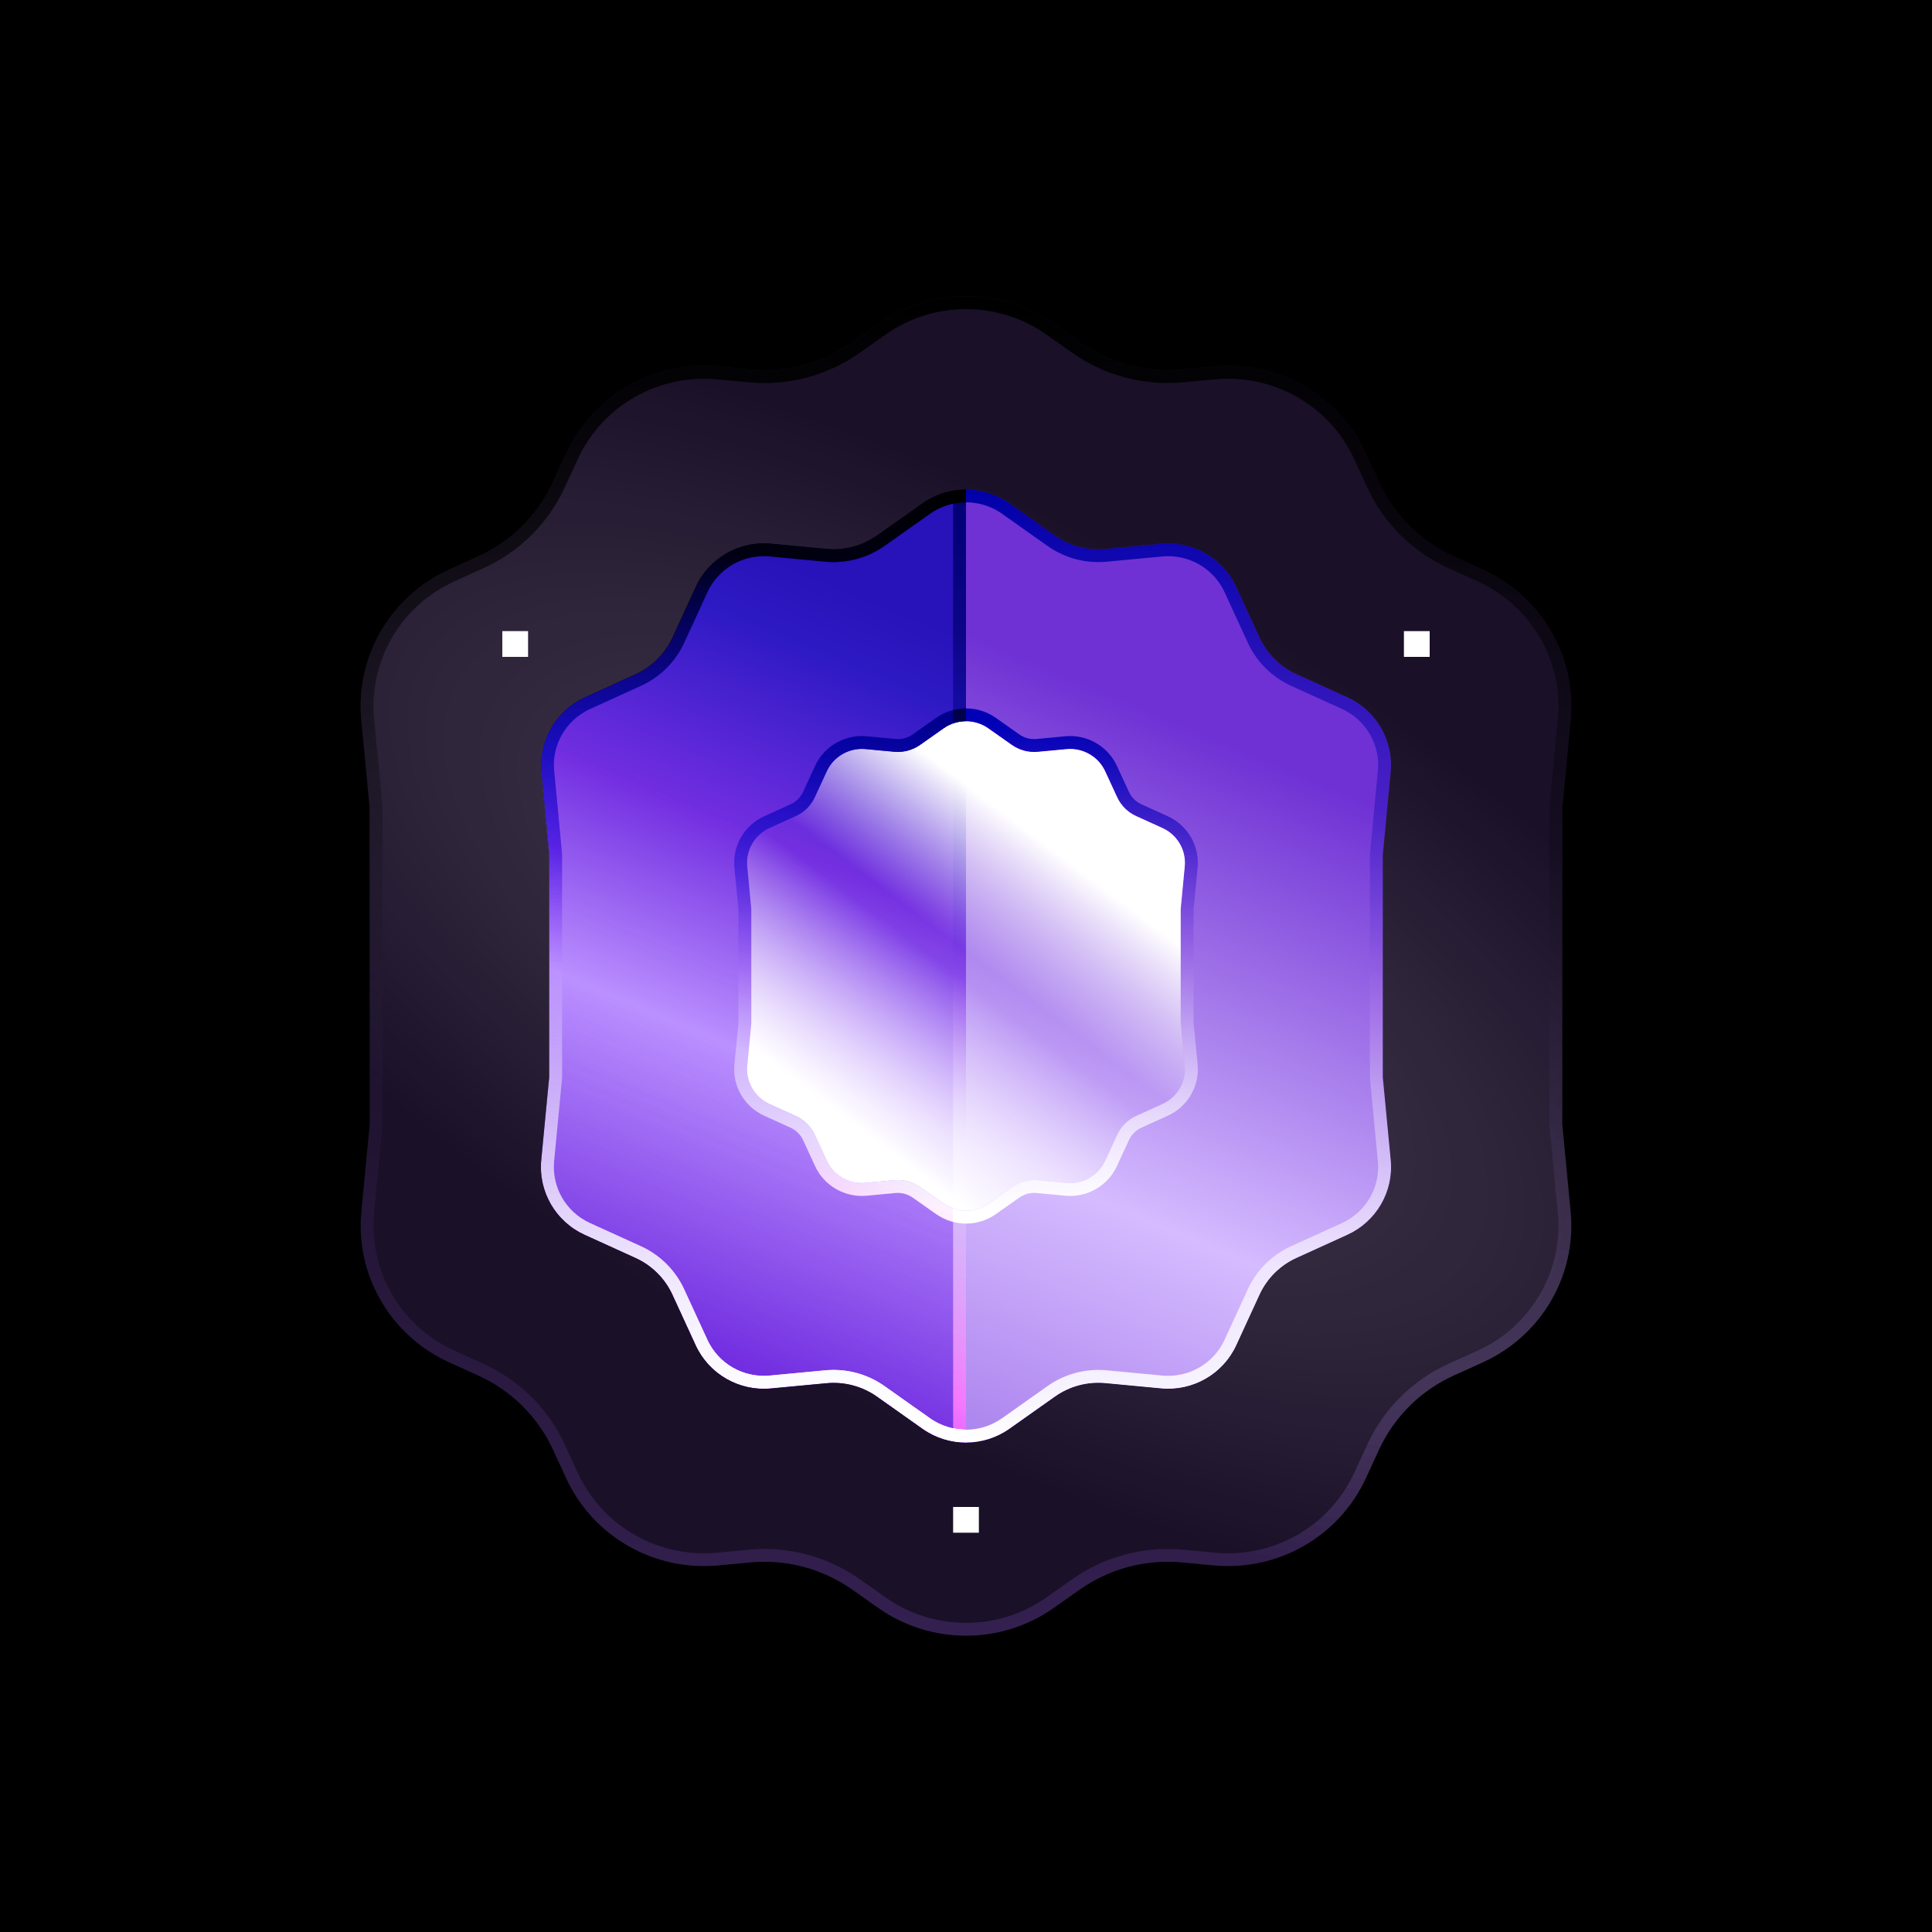
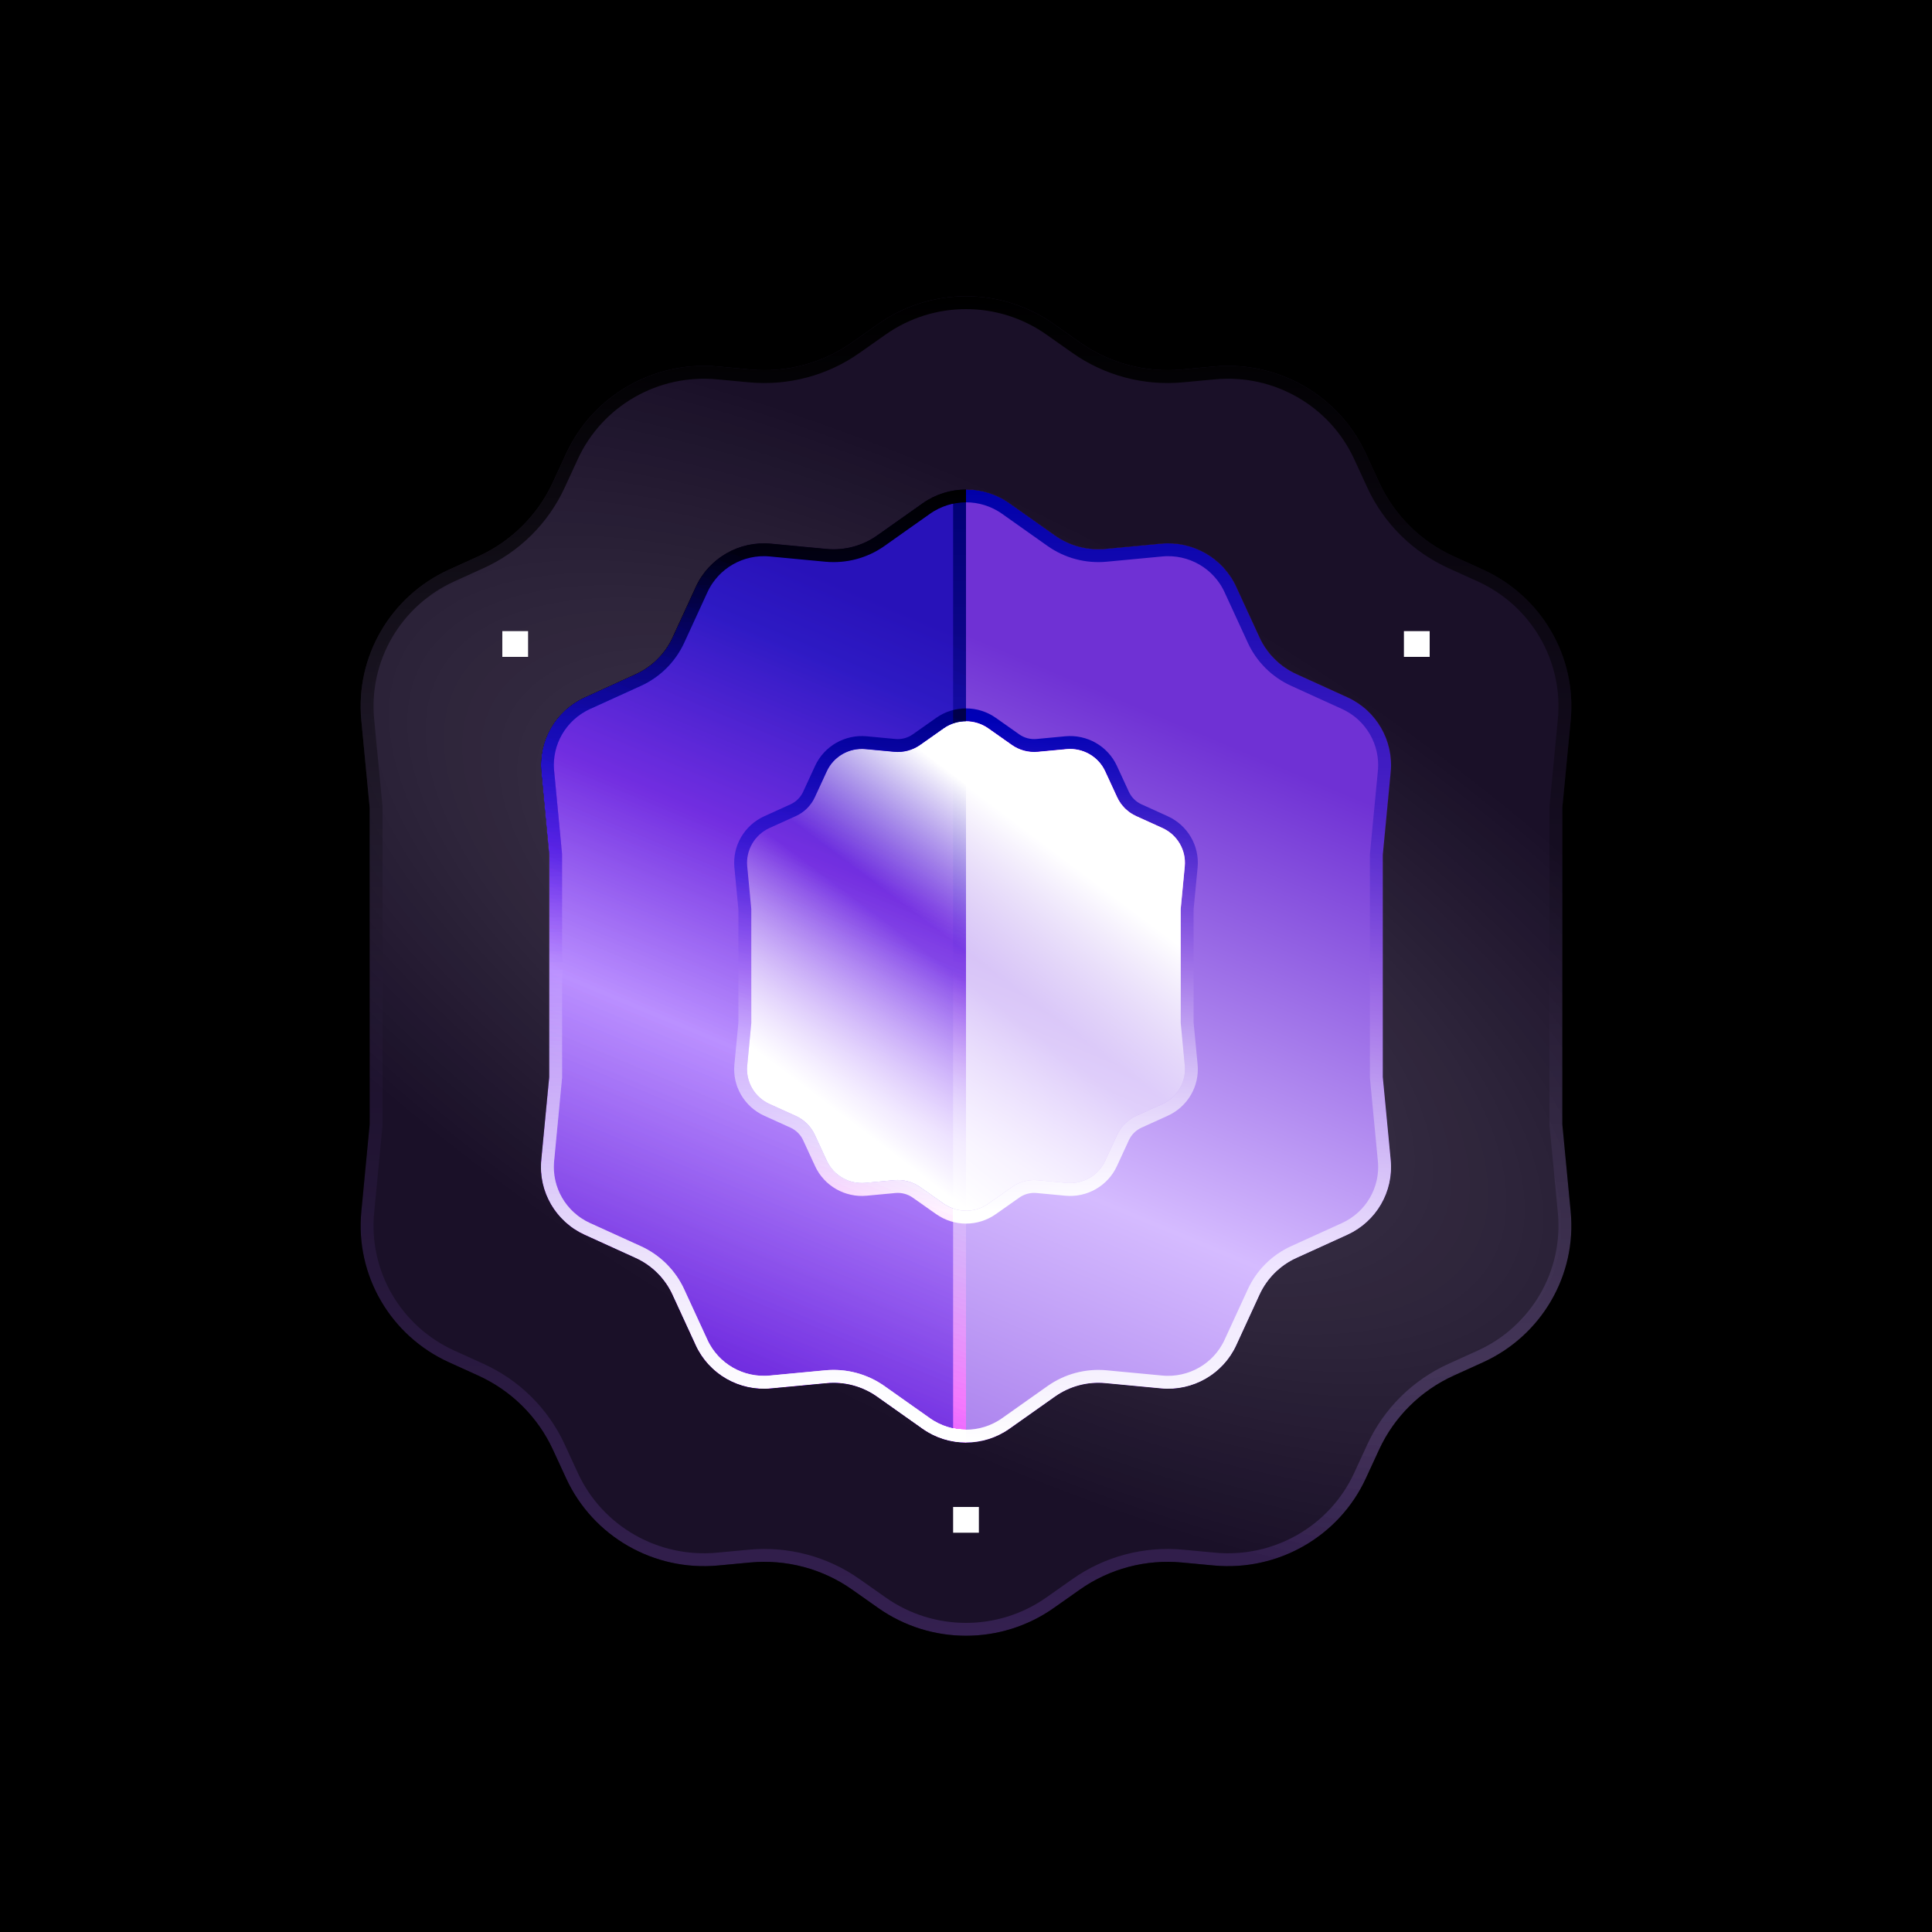
<svg xmlns="http://www.w3.org/2000/svg" width="150" height="150" viewBox="0 0 150 150" fill="none" data-name="E_2 Strong Hand">
  <defs>
    <radialGradient id="hb2r1" cx="0" cy="0" r="1" gradientUnits="userSpaceOnUse" gradientTransform="matrix(-23.127 26 -69.002 -42.26 75 75)">
      <stop stop-color="#FFFFFF" />
      <stop offset="1" stop-color="#FFFFFF" stop-opacity="0" />
    </radialGradient>
    <linearGradient id="hb2g3" x1="75" y1="23" x2="75" y2="127" gradientUnits="userSpaceOnUse">
      <stop offset="0" stop-color="#000000" />
      <stop offset="1" stop-color="#FFFFFF" />
    </linearGradient>
    <clipPath id="hb2c2">
      <path d="M75 23C77.388 23 79.778 23.719 81.818 25.158L83.837 26.581C86.139 28.205 88.954 28.953 91.766 28.687L94.232 28.456C99.219 27.987 103.958 30.7 106.042 35.216L107.072 37.448C108.247 39.996 110.307 42.039 112.877 43.203L115.129 44.225C119.684 46.29 122.42 50.99 121.947 55.933L121.299 62.701L121.299 87.299L121.947 94.067C122.42 99.011 119.684 103.71 115.129 105.775L112.877 106.797C110.307 107.962 108.247 110.004 107.072 112.552L106.042 114.784C103.958 119.3 99.219 122.013 94.232 121.544L91.766 121.313C88.954 121.048 86.139 121.795 83.837 123.419L81.818 124.842C79.778 126.281 77.388 127 75 127C72.612 127 70.222 126.281 68.182 124.842L66.163 123.419C63.861 121.795 61.046 121.048 58.234 121.313L55.768 121.544C50.781 122.013 46.042 119.3 43.958 114.784L42.928 112.552C41.753 110.004 39.693 107.962 37.123 106.797L34.871 105.775C30.316 103.71 27.58 99.011 28.053 94.067L28.701 87.299L28.701 62.701L28.053 55.933C27.58 50.99 30.316 46.29 34.871 44.225L37.123 43.203C39.693 42.039 41.753 39.996 42.928 37.448L43.958 35.216C46.042 30.7 50.781 27.987 55.768 28.456L58.234 28.687C61.046 28.953 63.861 28.205 66.163 26.581L68.182 25.158C70.222 23.719 72.612 23 75 23Z" />
    </clipPath>
    <linearGradient id="hb2l4" x1="95.483" y1="57.813" x2="61.136" y2="139.619" gradientUnits="userSpaceOnUse">
      <stop offset="0" stop-color="#6F31D4" />
      <stop offset="0.412" stop-color="#D5BBFF" />
      <stop offset="1" stop-color="#6F31D4" />
    </linearGradient>
    <linearGradient id="hb2g6" x1="75" y1="38" x2="75" y2="112" gradientUnits="userSpaceOnUse">
      <stop offset="0" stop-color="#000000" />
      <stop offset="1" stop-color="#FFFFFF" />
    </linearGradient>
    <clipPath id="hb2c5">
      <path d="M75 38C76.181 38 77.361 38.357 78.371 39.07L81.906 41.571C83.044 42.376 84.436 42.747 85.826 42.616L90.145 42.208C92.61 41.975 94.953 43.32 95.983 45.56L97.788 49.483C98.369 50.747 99.388 51.76 100.658 52.337L104.603 54.133C106.855 55.156 108.208 57.487 107.974 59.939L107.359 66.377L107.359 83.623L107.974 90.062C108.208 92.513 106.855 94.844 104.603 95.868L100.658 97.663C99.388 98.24 98.369 99.253 97.788 100.517L95.983 104.441C94.953 106.68 92.61 108.025 90.145 107.792L85.826 107.385C84.436 107.253 83.044 107.625 81.906 108.43L78.371 110.93C77.361 111.643 76.181 112 75 112C73.819 112 72.639 111.643 71.629 110.93L68.094 108.43C66.956 107.625 65.564 107.253 64.174 107.385L59.855 107.792C57.39 108.025 55.047 106.68 54.017 104.441L52.212 100.517C51.631 99.253 50.612 98.24 49.342 97.663L45.397 95.868C43.145 94.844 41.792 92.513 42.026 90.062L42.641 83.623L42.641 66.377L42.026 59.939C41.792 57.487 43.145 55.156 45.397 54.133L49.342 52.337C50.612 51.76 51.631 50.747 52.212 49.483L54.017 45.56C55.047 43.32 57.39 41.975 59.855 42.208L64.174 42.616C65.564 42.747 66.956 42.376 68.094 41.571L71.629 39.07C72.639 38.357 73.819 38 75 38Z" />
    </clipPath>
    <linearGradient id="hb2g8" x1="75" y1="38" x2="75" y2="112" gradientUnits="userSpaceOnUse">
      <stop offset="0" stop-color="#000000" />
      <stop offset="1" stop-color="#FFFFFF" />
    </linearGradient>
    <clipPath id="hb2c7">
      <path d="M75 112C73.819 112 72.639 111.643 71.629 110.93L68.094 108.43C66.956 107.625 65.564 107.253 64.174 107.385L59.855 107.792C57.39 108.025 55.047 106.68 54.017 104.441L52.212 100.517C51.631 99.253 50.612 98.24 49.342 97.663L45.397 95.868C43.145 94.844 41.792 92.513 42.026 90.062L42.641 83.623L42.641 66.377L42.026 59.939C41.792 57.487 43.145 55.156 45.397 54.133L49.342 52.337C50.612 51.76 51.631 50.747 52.212 49.483L54.017 45.56C55.047 43.32 57.39 41.975 59.855 42.208L64.174 42.616C65.564 42.747 66.956 42.376 68.094 41.571L71.629 39.07C72.639 38.357 73.819 38 75 38Z" />
    </clipPath>
    <linearGradient id="hb2q9" x1="82.446" y1="66.488" x2="66.602" y2="87.54" gradientUnits="userSpaceOnUse">
      <stop offset="0" stop-color="#FFFFFF" />
      <stop offset="0.395" stop-color="#FFFFFF" stop-opacity="0.01" />
      <stop offset="0.465" stop-color="#FFFFFF" stop-opacity="0.01" />
      <stop offset="1" stop-color="#FFFFFF" />
    </linearGradient>
    <linearGradient id="hb2g11" x1="75" y1="56" x2="75" y2="94" gradientUnits="userSpaceOnUse">
      <stop offset="0" stop-color="#000000" />
      <stop offset="1" stop-color="#FFFFFF" />
    </linearGradient>
    <clipPath id="hb2c10">
      <path d="M-10 -10H160V160H-10ZM75 56C75.608 56 76.216 56.183 76.737 56.55L78.558 57.834C79.144 58.247 79.861 58.438 80.577 58.37L82.802 58.161C84.072 58.041 85.279 58.732 85.809 59.882L86.739 61.897C87.039 62.546 87.563 63.066 88.218 63.362L90.25 64.284C91.41 64.81 92.107 66.007 91.986 67.266L91.67 70.572L91.67 79.428L91.986 82.735C92.107 83.993 91.41 85.19 90.25 85.716L88.218 86.638C87.563 86.934 87.039 87.454 86.739 88.103L85.809 90.118C85.279 91.268 84.072 91.959 82.802 91.839L80.577 91.63C79.861 91.562 79.144 91.753 78.558 92.167L76.737 93.45C76.216 93.817 75.608 94 75 94C74.392 94 73.784 93.817 73.263 93.45L71.442 92.167C70.856 91.753 70.139 91.562 69.423 91.63L67.198 91.839C65.928 91.959 64.721 91.268 64.191 90.118L63.261 88.103C62.961 87.454 62.437 86.934 61.782 86.638L59.75 85.716C58.59 85.19 57.893 83.993 58.014 82.735L58.33 79.428L58.33 70.572L58.014 67.266C57.893 66.007 58.59 64.81 59.75 64.284L61.782 63.362C62.437 63.066 62.961 62.546 63.261 61.897L64.191 59.882C64.721 58.732 65.928 58.041 67.198 58.161L69.423 58.37C70.139 58.438 70.856 58.247 71.442 57.834L73.263 56.55C73.784 56.183 74.392 56 75 56Z" clip-rule="evenodd" fill-rule="evenodd" />
    </clipPath>
  </defs>
  <rect width="150" height="150" fill="#000000" data-l="bg" />
  <path d="M75 23C77.388 23 79.778 23.719 81.818 25.158L83.837 26.581C86.139 28.205 88.954 28.953 91.766 28.687L94.232 28.456C99.219 27.987 103.958 30.7 106.042 35.216L107.072 37.448C108.247 39.996 110.307 42.039 112.877 43.203L115.129 44.225C119.684 46.29 122.42 50.99 121.947 55.933L121.299 62.701L121.299 87.299L121.947 94.067C122.42 99.011 119.684 103.71 115.129 105.775L112.877 106.797C110.307 107.962 108.247 110.004 107.072 112.552L106.042 114.784C103.958 119.3 99.219 122.013 94.232 121.544L91.766 121.313C88.954 121.048 86.139 121.795 83.837 123.419L81.818 124.842C79.778 126.281 77.388 127 75 127C72.612 127 70.222 126.281 68.182 124.842L66.163 123.419C63.861 121.795 61.046 121.048 58.234 121.313L55.768 121.544C50.781 122.013 46.042 119.3 43.958 114.784L42.928 112.552C41.753 110.004 39.693 107.962 37.123 106.797L34.871 105.775C30.316 103.71 27.58 99.011 28.053 94.067L28.701 87.299L28.701 62.701L28.053 55.933C27.58 50.99 30.316 46.29 34.871 44.225L37.123 43.203C39.693 42.039 41.753 39.996 42.928 37.448L43.958 35.216C46.042 30.7 50.781 27.987 55.768 28.456L58.234 28.687C61.046 28.953 63.861 28.205 66.163 26.581L68.182 25.158C70.222 23.719 72.612 23 75 23Z" fill="#A269FF" fill-opacity="0.16" data-n="1" data-l="Plate" />
  <path d="M75 23C77.388 23 79.778 23.719 81.818 25.158L83.837 26.581C86.139 28.205 88.954 28.953 91.766 28.687L94.232 28.456C99.219 27.987 103.958 30.7 106.042 35.216L107.072 37.448C108.247 39.996 110.307 42.039 112.877 43.203L115.129 44.225C119.684 46.29 122.42 50.99 121.947 55.933L121.299 62.701L121.299 87.299L121.947 94.067C122.42 99.011 119.684 103.71 115.129 105.775L112.877 106.797C110.307 107.962 108.247 110.004 107.072 112.552L106.042 114.784C103.958 119.3 99.219 122.013 94.232 121.544L91.766 121.313C88.954 121.048 86.139 121.795 83.837 123.419L81.818 124.842C79.778 126.281 77.388 127 75 127C72.612 127 70.222 126.281 68.182 124.842L66.163 123.419C63.861 121.795 61.046 121.048 58.234 121.313L55.768 121.544C50.781 122.013 46.042 119.3 43.958 114.784L42.928 112.552C41.753 110.004 39.693 107.962 37.123 106.797L34.871 105.775C30.316 103.71 27.58 99.011 28.053 94.067L28.701 87.299L28.701 62.701L28.053 55.933C27.58 50.99 30.316 46.29 34.871 44.225L37.123 43.203C39.693 42.039 41.753 39.996 42.928 37.448L43.958 35.216C46.042 30.7 50.781 27.987 55.768 28.456L58.234 28.687C61.046 28.953 63.861 28.205 66.163 26.581L68.182 25.158C70.222 23.719 72.612 23 75 23Z" fill="url(#hb2r1)" fill-opacity="0.2" data-n="1" data-l="Plate" />
  <path d="M75 23C77.388 23 79.778 23.719 81.818 25.158L83.837 26.581C86.139 28.205 88.954 28.953 91.766 28.687L94.232 28.456C99.219 27.987 103.958 30.7 106.042 35.216L107.072 37.448C108.247 39.996 110.307 42.039 112.877 43.203L115.129 44.225C119.684 46.29 122.42 50.99 121.947 55.933L121.299 62.701L121.299 87.299L121.947 94.067C122.42 99.011 119.684 103.71 115.129 105.775L112.877 106.797C110.307 107.962 108.247 110.004 107.072 112.552L106.042 114.784C103.958 119.3 99.219 122.013 94.232 121.544L91.766 121.313C88.954 121.048 86.139 121.795 83.837 123.419L81.818 124.842C79.778 126.281 77.388 127 75 127C72.612 127 70.222 126.281 68.182 124.842L66.163 123.419C63.861 121.795 61.046 121.048 58.234 121.313L55.768 121.544C50.781 122.013 46.042 119.3 43.958 114.784L42.928 112.552C41.753 110.004 39.693 107.962 37.123 106.797L34.871 105.775C30.316 103.71 27.58 99.011 28.053 94.067L28.701 87.299L28.701 62.701L28.053 55.933C27.58 50.99 30.316 46.29 34.871 44.225L37.123 43.203C39.693 42.039 41.753 39.996 42.928 37.448L43.958 35.216C46.042 30.7 50.781 27.987 55.768 28.456L58.234 28.687C61.046 28.953 63.861 28.205 66.163 26.581L68.182 25.158C70.222 23.719 72.612 23 75 23Z" fill="none" stroke="url(#hb2g3)" stroke-width="2" clip-path="url(#hb2c2)" style="mix-blend-mode:overlay" data-n="1" data-l="Plate" />
  <path d="M75 38C76.181 38 77.361 38.357 78.371 39.07L81.906 41.571C83.044 42.376 84.436 42.747 85.826 42.616L90.145 42.208C92.61 41.975 94.953 43.32 95.983 45.56L97.788 49.483C98.369 50.747 99.388 51.76 100.658 52.337L104.603 54.133C106.855 55.156 108.208 57.487 107.974 59.939L107.359 66.377L107.359 83.623L107.974 90.062C108.208 92.513 106.855 94.844 104.603 95.868L100.658 97.663C99.388 98.24 98.369 99.253 97.788 100.517L95.983 104.441C94.953 106.68 92.61 108.025 90.145 107.792L85.826 107.385C84.436 107.253 83.044 107.625 81.906 108.43L78.371 110.93C77.361 111.643 76.181 112 75 112C73.819 112 72.639 111.643 71.629 110.93L68.094 108.43C66.956 107.625 65.564 107.253 64.174 107.385L59.855 107.792C57.39 108.025 55.047 106.68 54.017 104.441L52.212 100.517C51.631 99.253 50.612 98.24 49.342 97.663L45.397 95.868C43.145 94.844 41.792 92.513 42.026 90.062L42.641 83.623L42.641 66.377L42.026 59.939C41.792 57.487 43.145 55.156 45.397 54.133L49.342 52.337C50.612 51.76 51.631 50.747 52.212 49.483L54.017 45.56C55.047 43.32 57.39 41.975 59.855 42.208L64.174 42.616C65.564 42.747 66.956 42.376 68.094 41.571L71.629 39.07C72.639 38.357 73.819 38 75 38Z" fill="url(#hb2l4)" data-n="2" data-l="Gem" />
  <path d="M75 38C76.181 38 77.361 38.357 78.371 39.07L81.906 41.571C83.044 42.376 84.436 42.747 85.826 42.616L90.145 42.208C92.61 41.975 94.953 43.32 95.983 45.56L97.788 49.483C98.369 50.747 99.388 51.76 100.658 52.337L104.603 54.133C106.855 55.156 108.208 57.487 107.974 59.939L107.359 66.377L107.359 83.623L107.974 90.062C108.208 92.513 106.855 94.844 104.603 95.868L100.658 97.663C99.388 98.24 98.369 99.253 97.788 100.517L95.983 104.441C94.953 106.68 92.61 108.025 90.145 107.792L85.826 107.385C84.436 107.253 83.044 107.625 81.906 108.43L78.371 110.93C77.361 111.643 76.181 112 75 112C73.819 112 72.639 111.643 71.629 110.93L68.094 108.43C66.956 107.625 65.564 107.253 64.174 107.385L59.855 107.792C57.39 108.025 55.047 106.68 54.017 104.441L52.212 100.517C51.631 99.253 50.612 98.24 49.342 97.663L45.397 95.868C43.145 94.844 41.792 92.513 42.026 90.062L42.641 83.623L42.641 66.377L42.026 59.939C41.792 57.487 43.145 55.156 45.397 54.133L49.342 52.337C50.612 51.76 51.631 50.747 52.212 49.483L54.017 45.56C55.047 43.32 57.39 41.975 59.855 42.208L64.174 42.616C65.564 42.747 66.956 42.376 68.094 41.571L71.629 39.07C72.639 38.357 73.819 38 75 38Z" fill="none" stroke="url(#hb2g6)" stroke-width="2" clip-path="url(#hb2c5)" style="mix-blend-mode:overlay" data-n="2" data-l="Gem" />
  <path d="M75 112C73.819 112 72.639 111.643 71.629 110.93L68.094 108.43C66.956 107.625 65.564 107.253 64.174 107.385L59.855 107.792C57.39 108.025 55.047 106.68 54.017 104.441L52.212 100.517C51.631 99.253 50.612 98.24 49.342 97.663L45.397 95.868C43.145 94.844 41.792 92.513 42.026 90.062L42.641 83.623L42.641 66.377L42.026 59.939C41.792 57.487 43.145 55.156 45.397 54.133L49.342 52.337C50.612 51.76 51.631 50.747 52.212 49.483L54.017 45.56C55.047 43.32 57.39 41.975 59.855 42.208L64.174 42.616C65.564 42.747 66.956 42.376 68.094 41.571L71.629 39.07C72.639 38.357 73.819 38 75 38Z" fill="#000000" fill-opacity="0.64" style="mix-blend-mode:overlay" data-n="3" data-l="Gem facet" />
  <path d="M75 112C73.819 112 72.639 111.643 71.629 110.93L68.094 108.43C66.956 107.625 65.564 107.253 64.174 107.385L59.855 107.792C57.39 108.025 55.047 106.68 54.017 104.441L52.212 100.517C51.631 99.253 50.612 98.24 49.342 97.663L45.397 95.868C43.145 94.844 41.792 92.513 42.026 90.062L42.641 83.623L42.641 66.377L42.026 59.939C41.792 57.487 43.145 55.156 45.397 54.133L49.342 52.337C50.612 51.76 51.631 50.747 52.212 49.483L54.017 45.56C55.047 43.32 57.39 41.975 59.855 42.208L64.174 42.616C65.564 42.747 66.956 42.376 68.094 41.571L71.629 39.07C72.639 38.357 73.819 38 75 38Z" fill="none" stroke="url(#hb2g8)" stroke-width="2" clip-path="url(#hb2c7)" style="mix-blend-mode:overlay" data-n="3" data-l="Gem facet" />
  <path d="M75 56C75.608 56 76.216 56.183 76.737 56.55L78.558 57.834C79.144 58.247 79.861 58.438 80.577 58.37L82.802 58.161C84.072 58.041 85.279 58.732 85.809 59.882L86.739 61.897C87.039 62.546 87.563 63.066 88.218 63.362L90.25 64.284C91.41 64.81 92.107 66.007 91.986 67.266L91.67 70.572L91.67 79.428L91.986 82.735C92.107 83.993 91.41 85.19 90.25 85.716L88.218 86.638C87.563 86.934 87.039 87.454 86.739 88.103L85.809 90.118C85.279 91.268 84.072 91.959 82.802 91.839L80.577 91.63C79.861 91.562 79.144 91.753 78.558 92.167L76.737 93.45C76.216 93.817 75.608 94 75 94C74.392 94 73.784 93.817 73.263 93.45L71.442 92.167C70.856 91.753 70.139 91.562 69.423 91.63L67.198 91.839C65.928 91.959 64.721 91.268 64.191 90.118L63.261 88.103C62.961 87.454 62.437 86.934 61.782 86.638L59.75 85.716C58.59 85.19 57.893 83.993 58.014 82.735L58.33 79.428L58.33 70.572L58.014 67.266C57.893 66.007 58.59 64.81 59.75 64.284L61.782 63.362C62.437 63.066 62.961 62.546 63.261 61.897L64.191 59.882C64.721 58.732 65.928 58.041 67.198 58.161L69.423 58.37C70.139 58.438 70.856 58.247 71.442 57.834L73.263 56.55C73.784 56.183 74.392 56 75 56Z" fill="url(#hb2q9)" data-n="4" data-l="Glass" />
  <path d="M75 56C75.608 56 76.216 56.183 76.737 56.55L78.558 57.834C79.144 58.247 79.861 58.438 80.577 58.37L82.802 58.161C84.072 58.041 85.279 58.732 85.809 59.882L86.739 61.897C87.039 62.546 87.563 63.066 88.218 63.362L90.25 64.284C91.41 64.81 92.107 66.007 91.986 67.266L91.67 70.572L91.67 79.428L91.986 82.735C92.107 83.993 91.41 85.19 90.25 85.716L88.218 86.638C87.563 86.934 87.039 87.454 86.739 88.103L85.809 90.118C85.279 91.268 84.072 91.959 82.802 91.839L80.577 91.63C79.861 91.562 79.144 91.753 78.558 92.167L76.737 93.45C76.216 93.817 75.608 94 75 94C74.392 94 73.784 93.817 73.263 93.45L71.442 92.167C70.856 91.753 70.139 91.562 69.423 91.63L67.198 91.839C65.928 91.959 64.721 91.268 64.191 90.118L63.261 88.103C62.961 87.454 62.437 86.934 61.782 86.638L59.75 85.716C58.59 85.19 57.893 83.993 58.014 82.735L58.33 79.428L58.33 70.572L58.014 67.266C57.893 66.007 58.59 64.81 59.75 64.284L61.782 63.362C62.437 63.066 62.961 62.546 63.261 61.897L64.191 59.882C64.721 58.732 65.928 58.041 67.198 58.161L69.423 58.37C70.139 58.438 70.856 58.247 71.442 57.834L73.263 56.55C73.784 56.183 74.392 56 75 56Z" fill="none" stroke="url(#hb2g11)" stroke-width="2" clip-path="url(#hb2c10)" style="mix-blend-mode:overlay" data-n="4" data-l="Glass" />
-   <rect x="39" y="49" width="2" height="2" fill="#FFFFFF" data-n="5" data-l="Dots" />
-   <rect x="109" y="49" width="2" height="2" fill="#FFFFFF" data-n="5" data-l="Dots" />
-   <rect x="74" y="117" width="2" height="2" fill="#FFFFFF" data-n="5" data-l="Dots" />
+   <path d="M75 56C75.608 56 76.216 56.183 76.737 56.55L78.558 57.834C79.144 58.247 79.861 58.438 80.577 58.37L82.802 58.161C84.072 58.041 85.279 58.732 85.809 59.882L86.739 61.897C87.039 62.546 87.563 63.066 88.218 63.362L90.25 64.284C91.41 64.81 92.107 66.007 91.986 67.266L91.67 70.572L91.67 79.428L91.986 82.735C92.107 83.993 91.41 85.19 90.25 85.716L88.218 86.638C87.563 86.934 87.039 87.454 86.739 88.103L85.809 90.118C85.279 91.268 84.072 91.959 82.802 91.839L80.577 91.63C79.861 91.562 79.144 91.753 78.558 92.167L76.737 93.45C76.216 93.817 75.608 94 75 94L75 93.45L75 92.167L75 91.63L75 91.839L75 90.118L75 88.103L75 86.638L75 85.716L75 82.735L75 79.428L75 70.572L75 67.266L75 64.284L75 63.362L75 61.897L75 59.882L75 58.161L75 58.37L75 57.834L75 56.55L75 56Z" fill="#FFFFFF" fill-opacity="0.5" style="mix-blend-mode:overlay" data-n="5" data-l="Right light" />
+   <rect x="39" y="49" width="2" height="2" fill="#FFFFFF" data-n="6" data-l="Dots" />
+   <rect x="109" y="49" width="2" height="2" fill="#FFFFFF" data-n="6" data-l="Dots" />
+   <rect x="74" y="117" width="2" height="2" fill="#FFFFFF" data-n="6" data-l="Dots" />
</svg>
